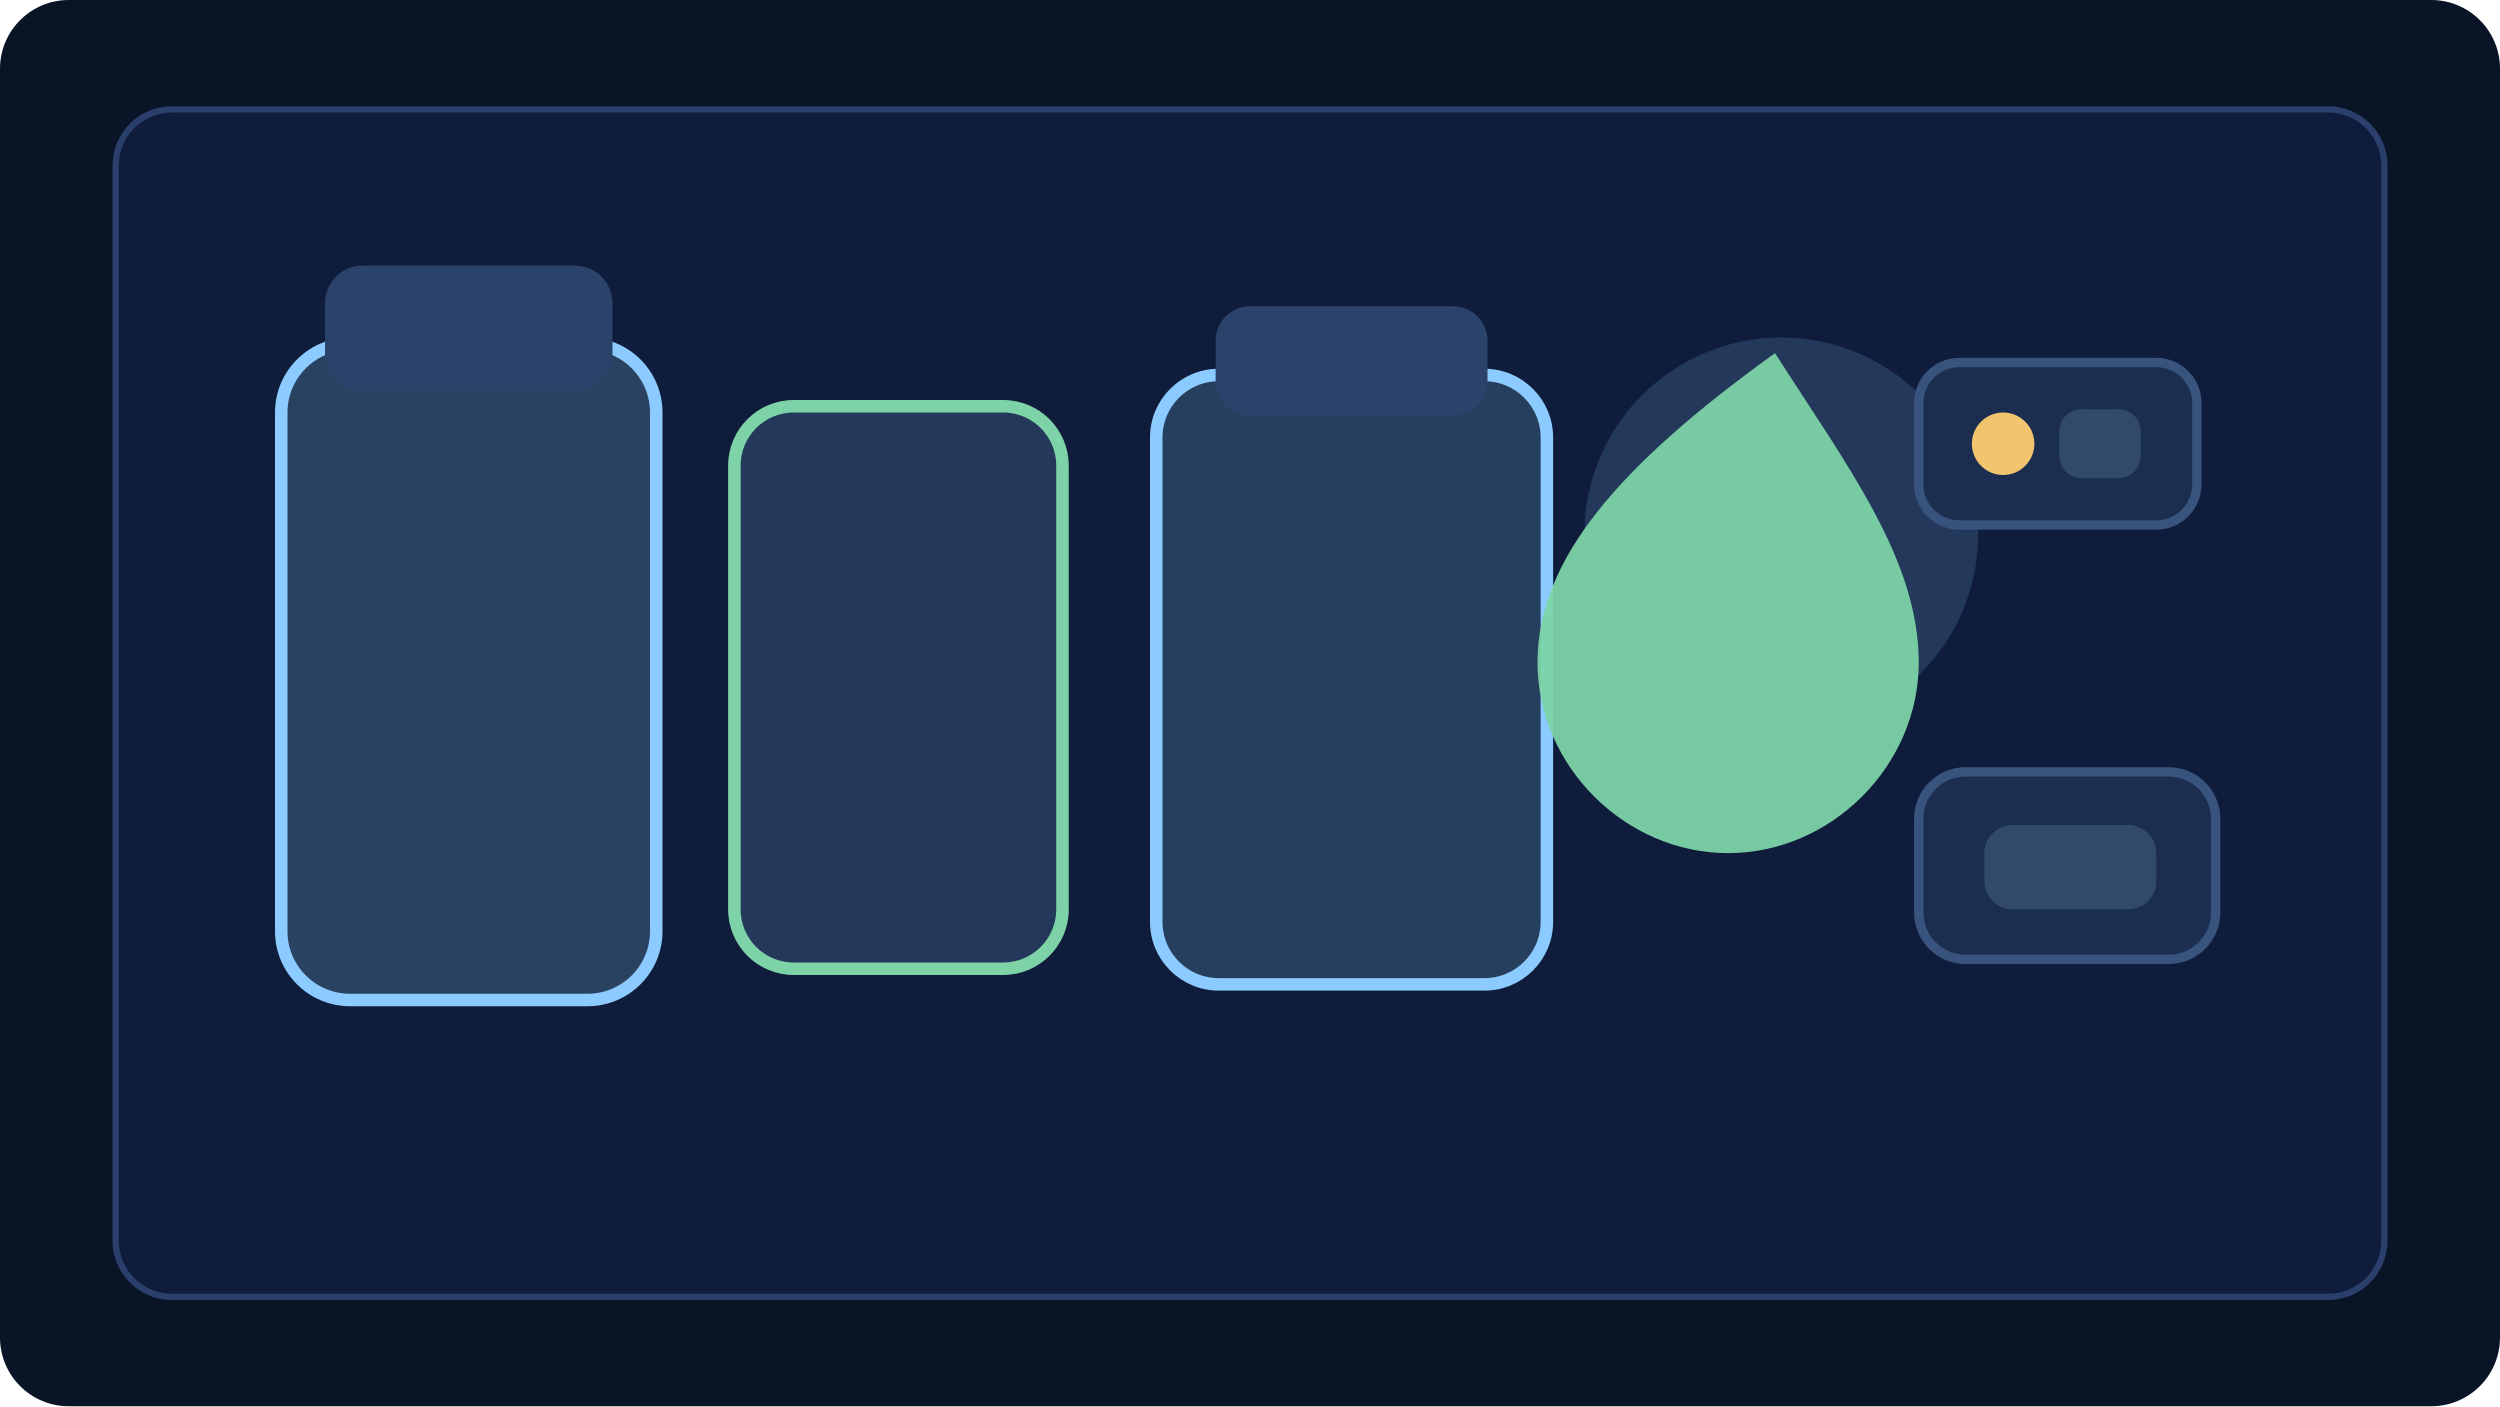
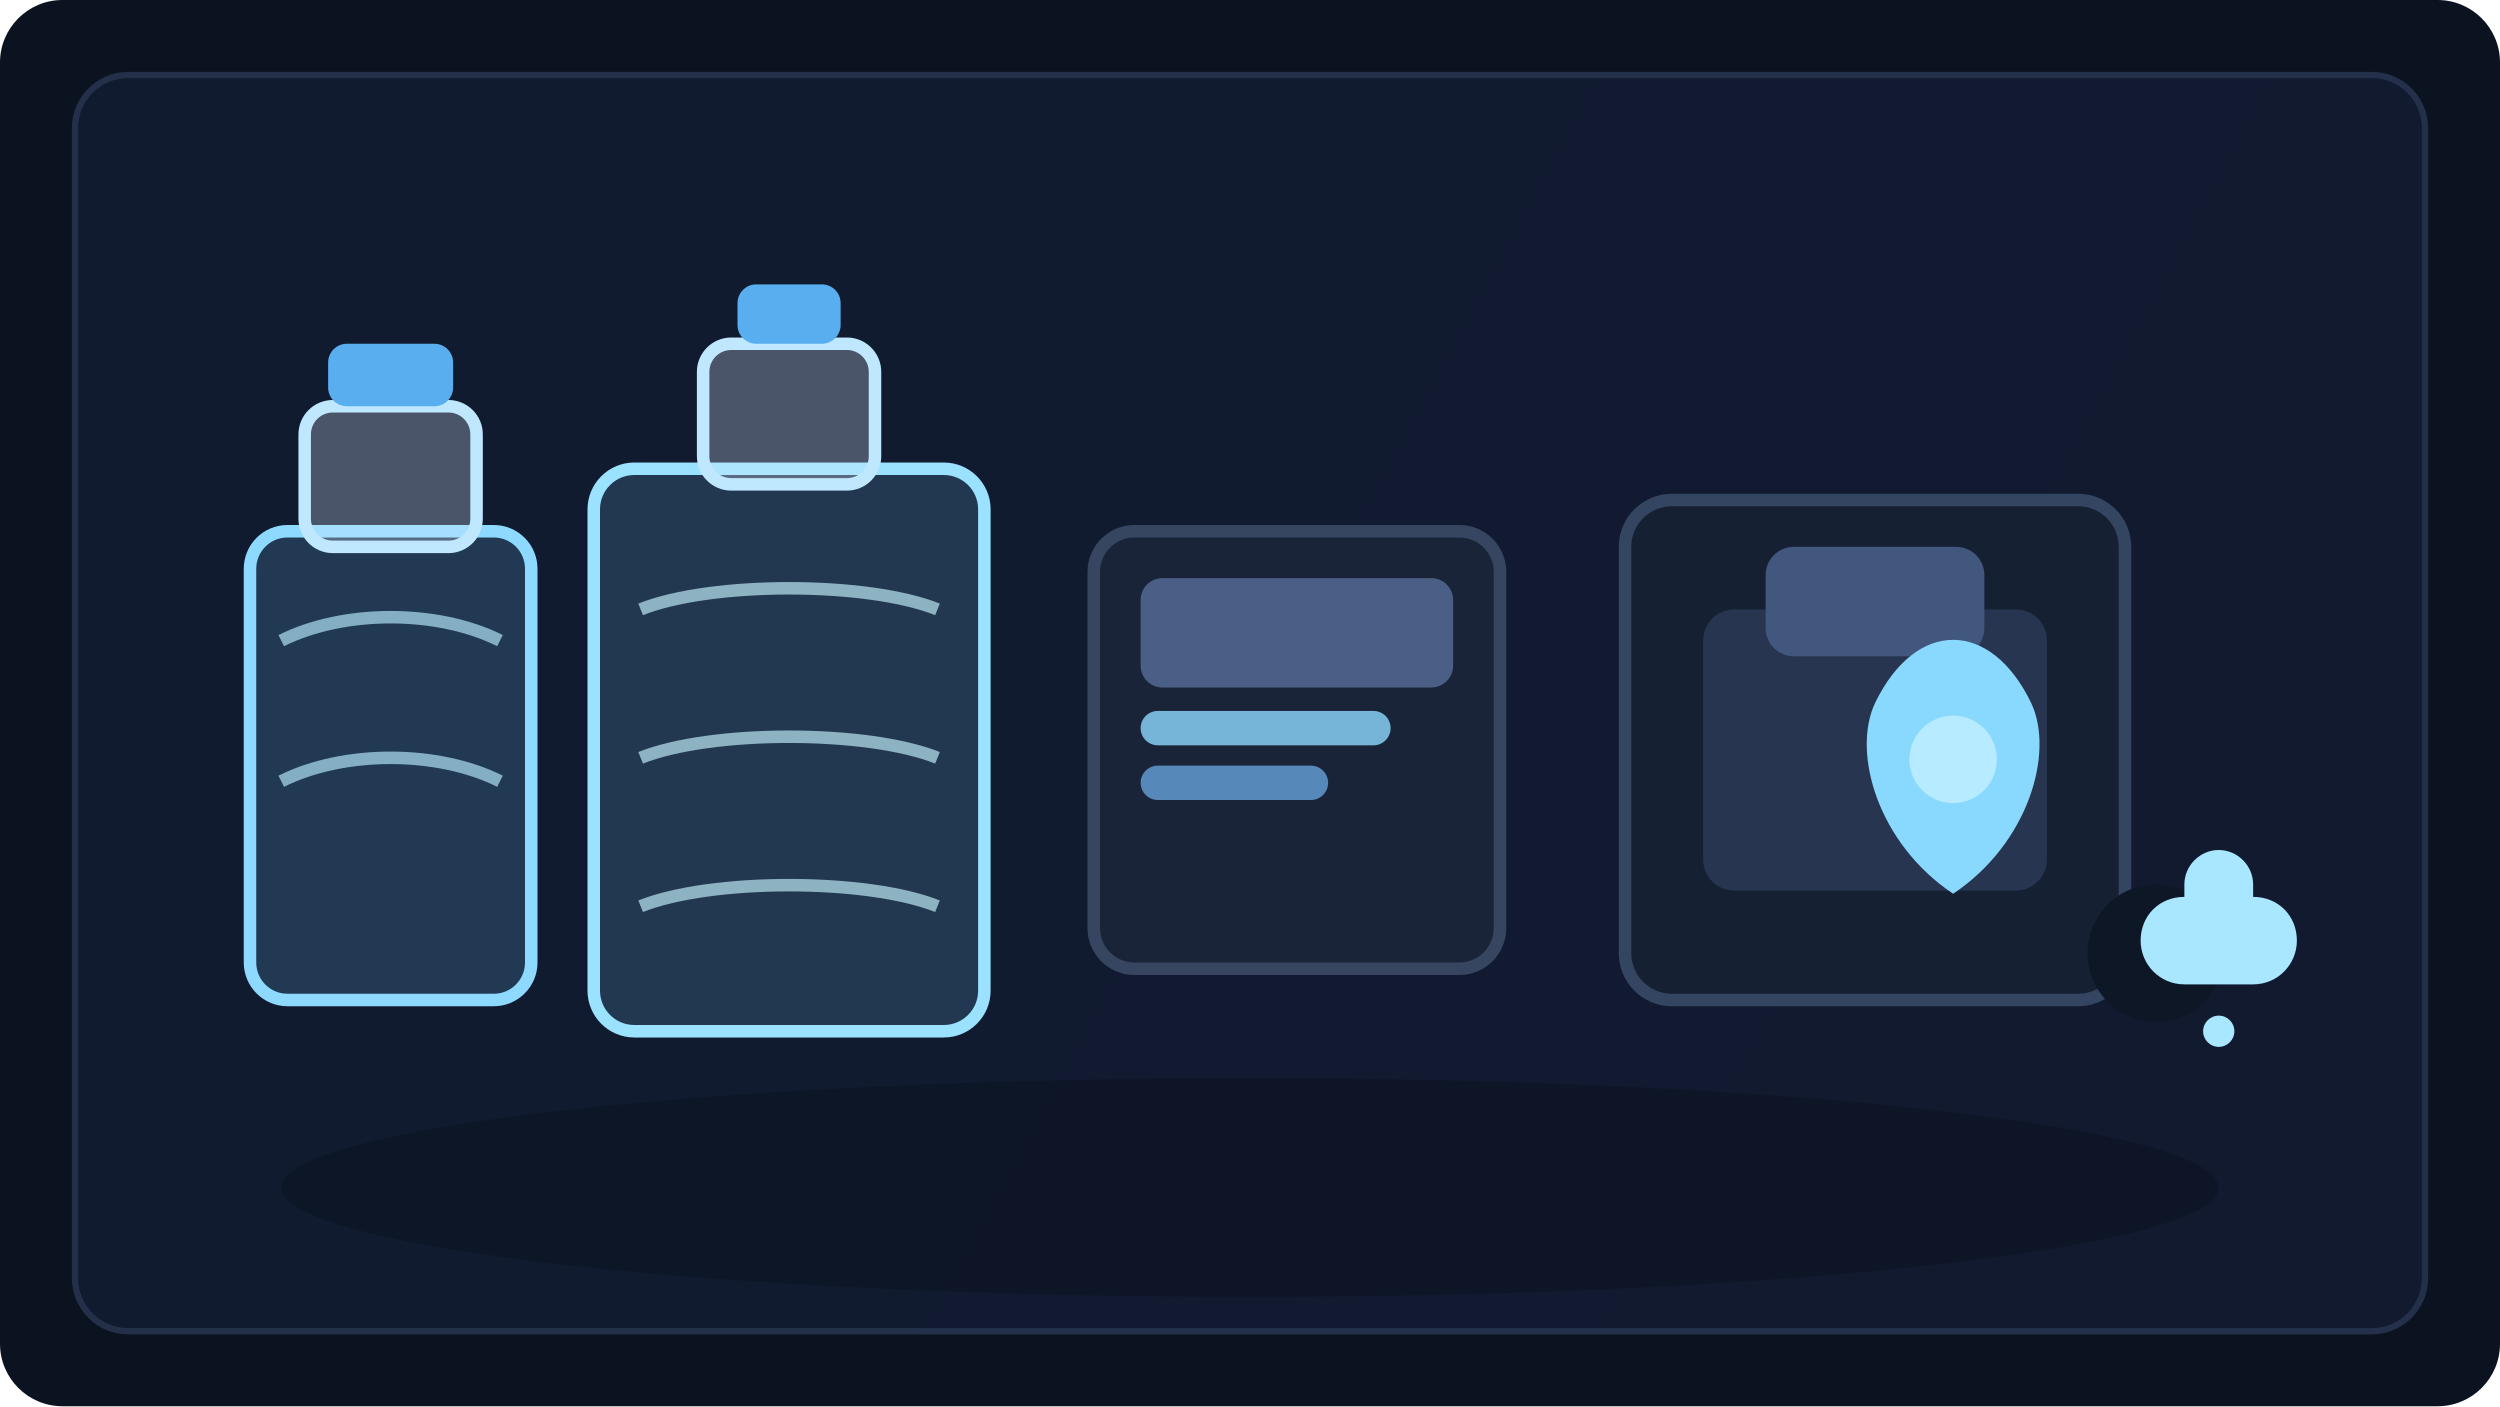
<svg xmlns="http://www.w3.org/2000/svg" width="1600" height="900" viewBox="0 0 1600 900" fill="none">
+   <rect width="1600" height="900" rx="40" fill="#0B1220" />
+   <rect x="48" y="48" width="1504" height="804" rx="34" fill="url(#bg)" stroke="#24304A" stroke-width="4" />
+   <ellipse cx="800" cy="760" rx="620" ry="70" fill="#09101C" opacity="0.45" />
+   <rect x="160" y="340" width="180" height="300" rx="24" fill="#74C6F7" fill-opacity="0.18" stroke="#8DD9FF" stroke-width="8" />
+   <rect x="195" y="260" width="110" height="90" rx="18" fill="#DDEEFF" fill-opacity="0.28" stroke="#BFE8FF" stroke-width="8" />
+   <rect x="210" y="220" width="80" height="40" rx="12" fill="#58AEEF" />
+   <path d="M180 410C220 390 280 390 320 410" stroke="#B8EDFF" stroke-width="8" opacity="0.65" />
+   <path d="M180 500C220 480 280 480 320 500" stroke="#B8EDFF" stroke-width="8" opacity="0.65" />
+   <rect x="380" y="300" width="250" height="360" rx="26" fill="#7FD0FF" fill-opacity="0.16" stroke="#9AE2FF" stroke-width="8" />
+   <rect x="450" y="220" width="110" height="90" rx="18" fill="#DDEEFF" fill-opacity="0.28" stroke="#BFE8FF" stroke-width="8" />
+   <rect x="472" y="182" width="66" height="38" rx="12" fill="#58AEEF" />
+   <path d="M410 390C455 372 555 372 600 390" stroke="#C6F3FF" stroke-width="8" opacity="0.65" />
+   <path d="M410 485C455 467 555 467 600 485" stroke="#C6F3FF" stroke-width="8" opacity="0.65" />
+   <path d="M410 580C455 562 555 562 600 580" stroke="#C6F3FF" stroke-width="8" opacity="0.65" />
+   <rect x="700" y="340" width="260" height="280" rx="26" fill="#1A2438" stroke="#364660" stroke-width="8" />
+   <rect x="730" y="370" width="200" height="70" rx="14" fill="#4B5F86" />
+   <rect x="730" y="455" width="160" height="22" rx="11" fill="#8DD9FF" opacity="0.8" />
+   <rect x="730" y="490" width="120" height="22" rx="11" fill="#76BEFF" opacity="0.65" />
+   <rect x="1040" y="320" width="320" height="320" rx="30" fill="#162033" stroke="#334560" stroke-width="8" />
+   <rect x="1090" y="390" width="220" height="180" rx="20" fill="#273550" />
+   <rect x="1130" y="350" width="140" height="70" rx="18" fill="#41577D" />
+   <path d="M1200 450C1226 396 1274 396 1300 450C1315 482 1298 540 1250 572C1202 540 1185 482 1200 450Z" fill="#89D9FF" />
+   <circle cx="1250" cy="486" r="28" fill="#D5F7FF" fill-opacity="0.6" />
+   <circle cx="1380" cy="610" r="44" fill="#0E1726" />
+   <path d="M1370 602C1370 586 1382 574 1398 574V566C1398 554 1408 544 1420 544C1432 544 1442 554 1442 566V574C1458 574 1470 586 1470 602C1470 617 1458 630 1442 630H1398C1382 630 1370 617 1370 602Z" fill="#A8E7FF" />
+   <circle cx="1420" cy="660" r="10" fill="#A8E7FF" />
  <defs>
-     <linearGradient id="wbg" x1="0" y1="0" x2="1600" y2="900">
-       <stop stop-color="#091426" />
-       <stop offset="1" stop-color="#133055" />
+     <linearGradient id="bg" x1="111" y1="104" x2="1475" y2="836" gradientUnits="userSpaceOnUse">
+       <stop stop-color="#101B2F" />
+       <stop offset="1" stop-color="#121A30" />
    </linearGradient>
  </defs>
-   <rect width="1600" height="900" rx="44" fill="url(#wbg)" />
-   <rect x="74" y="70" width="1452" height="760" rx="36" fill="#0F1C3B" stroke="#2A3F6C" stroke-width="4" />
-   <rect x="180" y="220" width="240" height="420" rx="44" fill="#9ADFFF" fill-opacity="0.2" stroke="#8CCBFF" stroke-width="8" />
-   <rect x="208" y="170" width="184" height="80" rx="24" fill="#2B436A" />
-   <rect x="470" y="260" width="210" height="360" rx="38" fill="#8CCBFF" fill-opacity="0.16" stroke="#7DD3A7" stroke-width="8" />
-   <rect x="740" y="240" width="250" height="390" rx="40" fill="#9ADFFF" fill-opacity="0.18" stroke="#8CCBFF" stroke-width="8" />
-   <rect x="778" y="196" width="174" height="70" rx="22" fill="#2B436A" />
-   <circle cx="1140" cy="342" r="126" fill="#8CCBFF" fill-opacity="0.16" />
-   <path d="M1136 226c46 72 92 132 92 198 0 66-56 122-122 122s-122-56-122-122c0-66 52-126 152-198Z" fill="#7DD3A7" fill-opacity="0.94" />
-   <rect x="1228" y="232" width="178" height="104" rx="26" fill="#1B2E4F" stroke="#38537D" stroke-width="6" />
-   <circle cx="1282" cy="284" r="20" fill="#F2C46D" />
-   <rect x="1318" y="262" width="52" height="44" rx="14" fill="#314A6B" />
-   <rect x="1228" y="494" width="190" height="120" rx="30" fill="#1B2E4F" stroke="#38537D" stroke-width="6" />
-   <rect x="1270" y="528" width="110" height="54" rx="18" fill="#314A6B" />
</svg>
